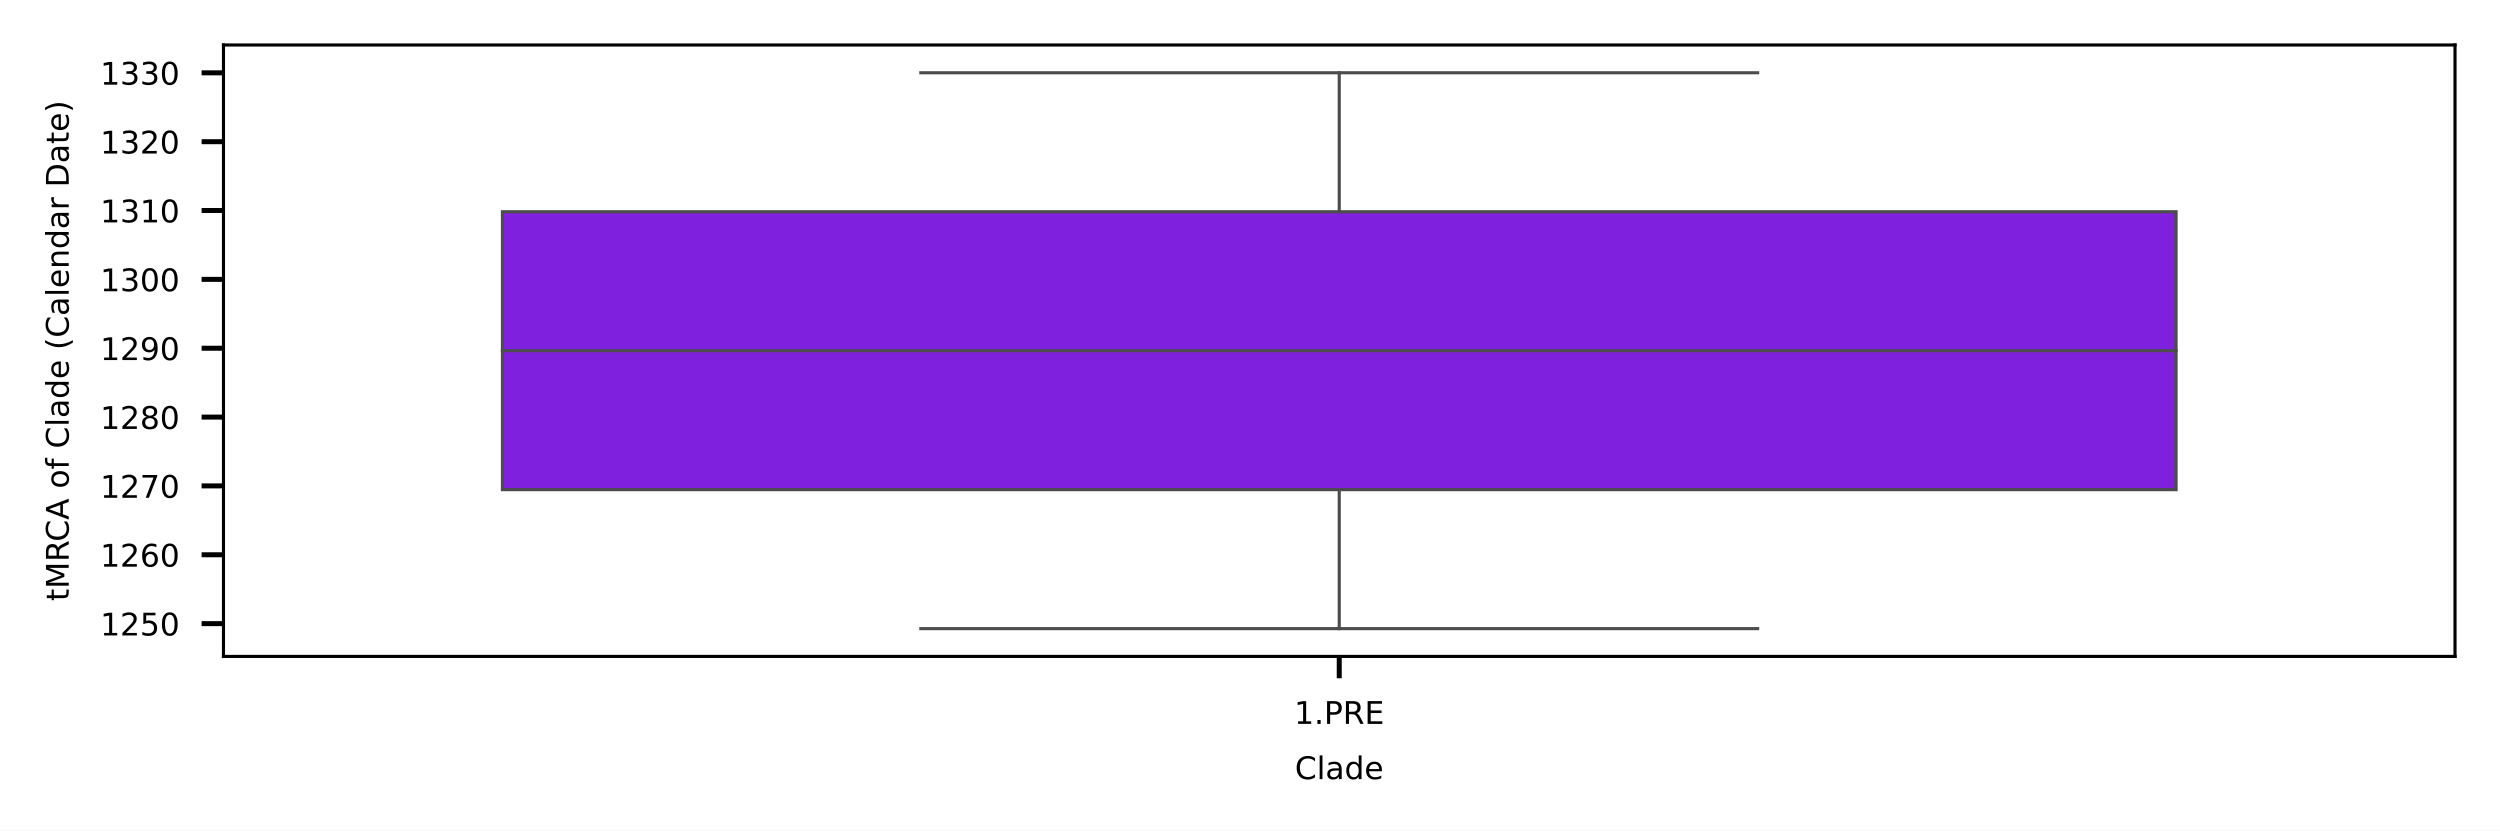
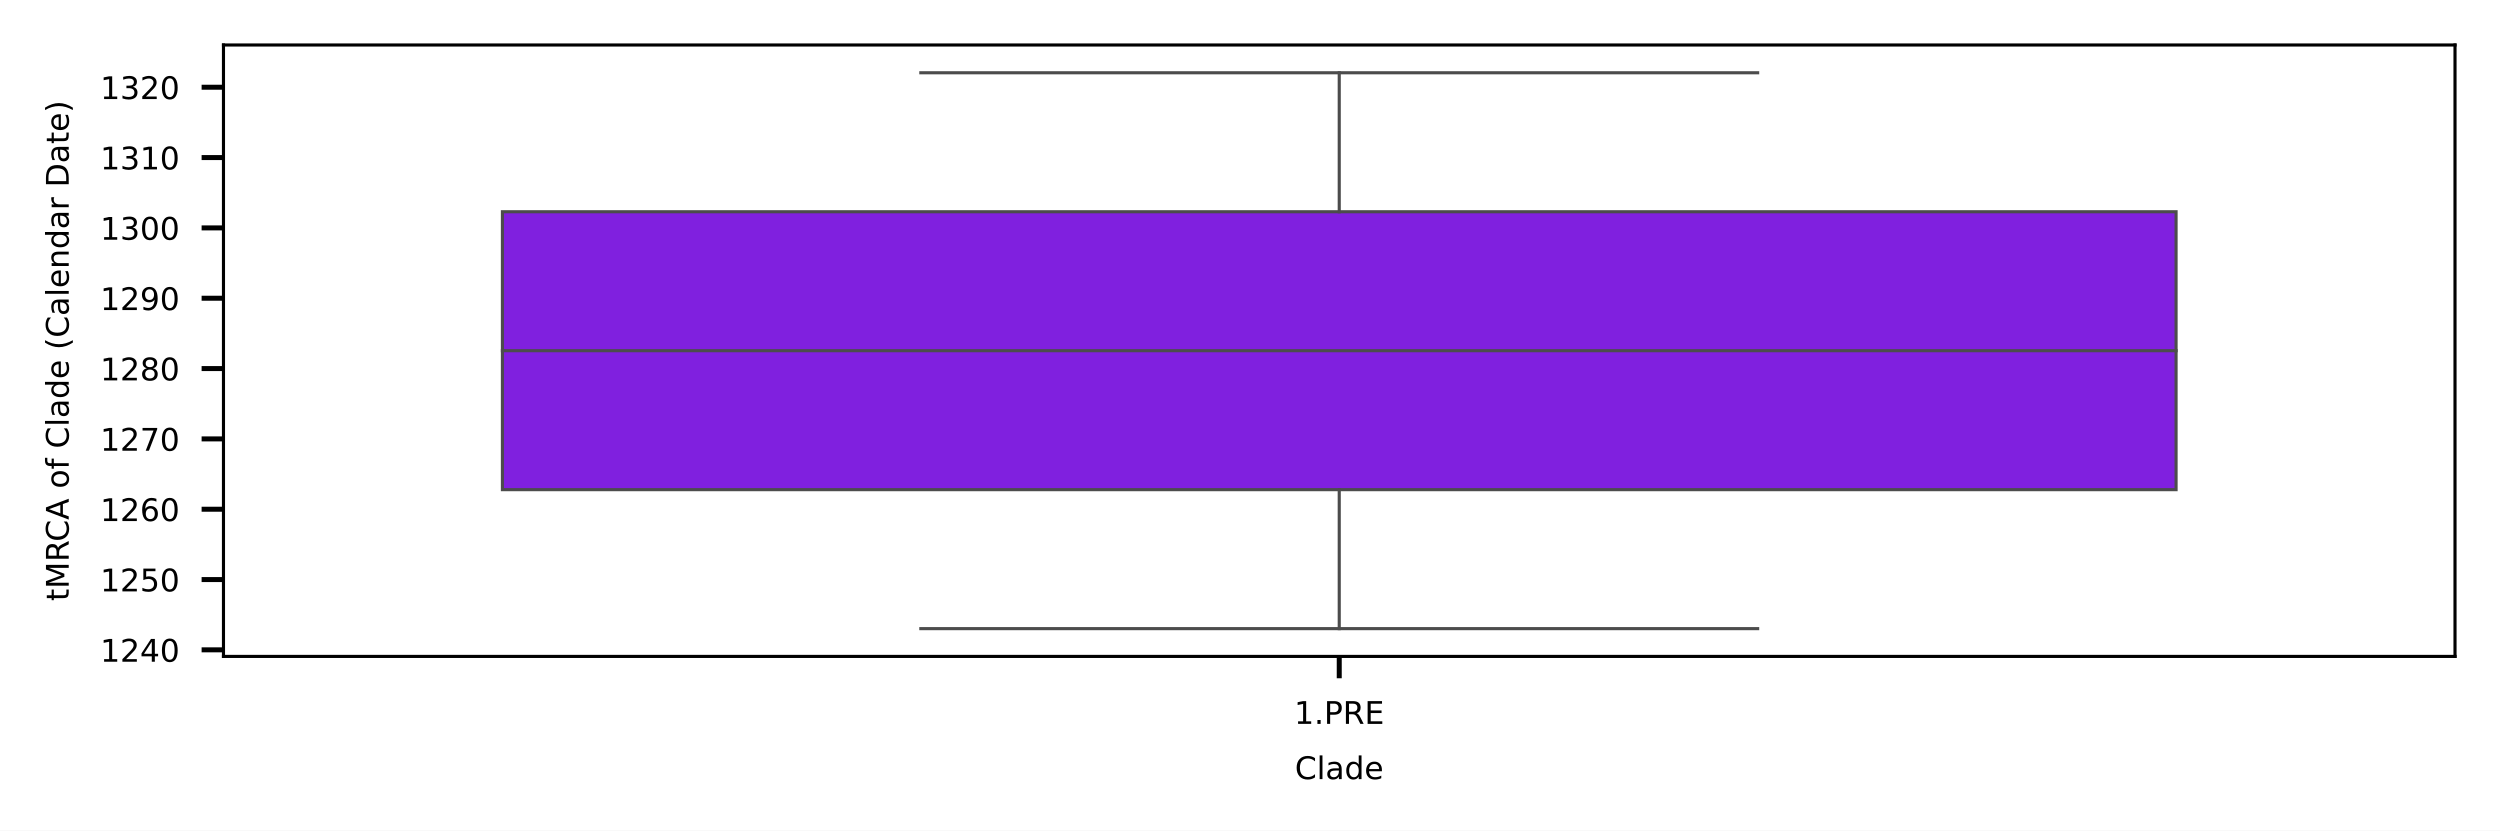
<svg xmlns="http://www.w3.org/2000/svg" xmlns:xlink="http://www.w3.org/1999/xlink" height="132.926pt" version="1.1" viewBox="0 0 400.084 132.926" width="400.084pt">
  <defs>
    <style type="text/css">*{stroke-linecap:butt;stroke-linejoin:round;}</style>
  </defs>
  <g id="figure_1">
    <g id="patch_1">
      <path d="M 0 132.926  L 400.084 132.926  L 400.084 0  L 0 0  z " style="fill:#ffffff;" />
    </g>
    <g id="axes_1">
      <g id="patch_2">
        <path d="M 35.764 105.048  L 392.884 105.048  L 392.884 7.2  L 35.764 7.2  z " style="fill:#ffffff;" />
      </g>
      <g id="patch_3">
-         <path clip-path="url(#pfd4098497e)" d="M 80.404 78.362  L 348.244 78.362  L 348.244 33.886  L 80.404 33.886  L 80.404 78.362  z " style="fill:#8020df;stroke:#4c4c4c;stroke-linejoin:miter;stroke-width:0.5;" />
+         <path clip-path="url(#p36f38aa4d9)" d="M 80.404 78.362  L 348.244 78.362  L 348.244 33.886  L 80.404 33.886  L 80.404 78.362  z " style="fill:#8020df;stroke:#4c4c4c;stroke-linejoin:miter;stroke-width:0.5;" />
      </g>
      <g id="matplotlib.axis_1">
        <g id="xtick_1">
          <g id="line2d_1">
            <defs>
-               <path d="M 0 0  L 0 3.5  " id="m0a983acd90" style="stroke:#000000;stroke-width:0.8;" />
+               <path d="M 0 0  L 0 3.5  " id="ma4efc29a77" style="stroke:#000000;stroke-width:0.8;" />
            </defs>
            <g>
-               <use style="stroke:#000000;stroke-width:0.8;" x="214.324" xlink:href="#m0a983acd90" y="105.048" />
+               <use style="stroke:#000000;stroke-width:0.8;" x="214.324" xlink:href="#ma4efc29a77" y="105.048" />
            </g>
          </g>
          <g id="text_1">
            <g transform="translate(207.1147 115.8472)scale(0.05 -0.05)">
              <defs>
                <path d="M 12.406 8.297  L 28.516 8.297  L 28.516 63.922  L 10.984 60.406  L 10.984 69.391  L 28.422 72.906  L 38.281 72.906  L 38.281 8.297  L 54.391 8.297  L 54.391 0  L 12.406 0  z " id="DejaVuSans-49" />
                <path d="M 10.688 12.406  L 21 12.406  L 21 0  L 10.688 0  z " id="DejaVuSans-46" />
                <path d="M 19.672 64.797  L 19.672 37.406  L 32.078 37.406  Q 38.969 37.406 42.719 40.969  Q 46.484 44.531 46.484 51.125  Q 46.484 57.672 42.719 61.234  Q 38.969 64.797 32.078 64.797  z M 9.812 72.906  L 32.078 72.906  Q 44.344 72.906 50.609 67.359  Q 56.891 61.812 56.891 51.125  Q 56.891 40.328 50.609 34.812  Q 44.344 29.297 32.078 29.297  L 19.672 29.297  L 19.672 0  L 9.812 0  z " id="DejaVuSans-80" />
                <path d="M 44.391 34.188  Q 47.562 33.109 50.562 29.594  Q 53.562 26.078 56.594 19.922  L 66.609 0  L 56 0  L 46.688 18.703  Q 43.062 26.031 39.672 28.422  Q 36.281 30.812 30.422 30.812  L 19.672 30.812  L 19.672 0  L 9.812 0  L 9.812 72.906  L 32.078 72.906  Q 44.578 72.906 50.734 67.672  Q 56.891 62.453 56.891 51.906  Q 56.891 45.016 53.688 40.469  Q 50.484 35.938 44.391 34.188  z M 19.672 64.797  L 19.672 38.922  L 32.078 38.922  Q 39.203 38.922 42.844 42.219  Q 46.484 45.516 46.484 51.906  Q 46.484 58.297 42.844 61.547  Q 39.203 64.797 32.078 64.797  z " id="DejaVuSans-82" />
                <path d="M 9.812 72.906  L 55.906 72.906  L 55.906 64.594  L 19.672 64.594  L 19.672 43.016  L 54.391 43.016  L 54.391 34.719  L 19.672 34.719  L 19.672 8.297  L 56.781 8.297  L 56.781 0  L 9.812 0  z " id="DejaVuSans-69" />
              </defs>
              <use xlink:href="#DejaVuSans-49" />
              <use x="63.623" xlink:href="#DejaVuSans-46" />
              <use x="95.41" xlink:href="#DejaVuSans-80" />
              <use x="155.713" xlink:href="#DejaVuSans-82" />
              <use x="225.195" xlink:href="#DejaVuSans-69" />
            </g>
          </g>
        </g>
        <g id="text_2">
          <g transform="translate(207.2264 124.6863)scale(0.05 -0.05)">
            <defs>
              <path d="M 64.406 67.281  L 64.406 56.891  Q 59.422 61.531 53.781 63.812  Q 48.141 66.109 41.797 66.109  Q 29.297 66.109 22.656 58.469  Q 16.016 50.828 16.016 36.375  Q 16.016 21.969 22.656 14.328  Q 29.297 6.688 41.797 6.688  Q 48.141 6.688 53.781 8.984  Q 59.422 11.281 64.406 15.922  L 64.406 5.609  Q 59.234 2.094 53.438 0.328  Q 47.656 -1.422 41.219 -1.422  Q 24.656 -1.422 15.125 8.703  Q 5.609 18.844 5.609 36.375  Q 5.609 53.953 15.125 64.078  Q 24.656 74.219 41.219 74.219  Q 47.75 74.219 53.531 72.484  Q 59.328 70.75 64.406 67.281  z " id="DejaVuSans-67" />
              <path d="M 9.422 75.984  L 18.406 75.984  L 18.406 0  L 9.422 0  z " id="DejaVuSans-108" />
              <path d="M 34.281 27.484  Q 23.391 27.484 19.188 25  Q 14.984 22.516 14.984 16.5  Q 14.984 11.719 18.141 8.906  Q 21.297 6.109 26.703 6.109  Q 34.188 6.109 38.703 11.406  Q 43.219 16.703 43.219 25.484  L 43.219 27.484  z M 52.203 31.203  L 52.203 0  L 43.219 0  L 43.219 8.297  Q 40.141 3.328 35.547 0.953  Q 30.953 -1.422 24.312 -1.422  Q 15.922 -1.422 10.953 3.297  Q 6 8.016 6 15.922  Q 6 25.141 12.172 29.828  Q 18.359 34.516 30.609 34.516  L 43.219 34.516  L 43.219 35.406  Q 43.219 41.609 39.141 45  Q 35.062 48.391 27.688 48.391  Q 23 48.391 18.547 47.266  Q 14.109 46.141 10.016 43.891  L 10.016 52.203  Q 14.938 54.109 19.578 55.047  Q 24.219 56 28.609 56  Q 40.484 56 46.344 49.844  Q 52.203 43.703 52.203 31.203  z " id="DejaVuSans-97" />
              <path d="M 45.406 46.391  L 45.406 75.984  L 54.391 75.984  L 54.391 0  L 45.406 0  L 45.406 8.203  Q 42.578 3.328 38.25 0.953  Q 33.938 -1.422 27.875 -1.422  Q 17.969 -1.422 11.734 6.484  Q 5.516 14.406 5.516 27.297  Q 5.516 40.188 11.734 48.094  Q 17.969 56 27.875 56  Q 33.938 56 38.25 53.625  Q 42.578 51.266 45.406 46.391  z M 14.797 27.297  Q 14.797 17.391 18.875 11.75  Q 22.953 6.109 30.078 6.109  Q 37.203 6.109 41.297 11.75  Q 45.406 17.391 45.406 27.297  Q 45.406 37.203 41.297 42.844  Q 37.203 48.484 30.078 48.484  Q 22.953 48.484 18.875 42.844  Q 14.797 37.203 14.797 27.297  z " id="DejaVuSans-100" />
              <path d="M 56.203 29.594  L 56.203 25.203  L 14.891 25.203  Q 15.484 15.922 20.484 11.062  Q 25.484 6.203 34.422 6.203  Q 39.594 6.203 44.453 7.469  Q 49.312 8.734 54.109 11.281  L 54.109 2.781  Q 49.266 0.734 44.188 -0.344  Q 39.109 -1.422 33.891 -1.422  Q 20.797 -1.422 13.156 6.188  Q 5.516 13.812 5.516 26.812  Q 5.516 40.234 12.766 48.109  Q 20.016 56 32.328 56  Q 43.359 56 49.781 48.891  Q 56.203 41.797 56.203 29.594  z M 47.219 32.234  Q 47.125 39.594 43.094 43.984  Q 39.062 48.391 32.422 48.391  Q 24.906 48.391 20.391 44.141  Q 15.875 39.891 15.188 32.172  z " id="DejaVuSans-101" />
            </defs>
            <use xlink:href="#DejaVuSans-67" />
            <use x="69.824" xlink:href="#DejaVuSans-108" />
            <use x="97.607" xlink:href="#DejaVuSans-97" />
            <use x="158.887" xlink:href="#DejaVuSans-100" />
            <use x="222.363" xlink:href="#DejaVuSans-101" />
          </g>
        </g>
      </g>
      <g id="matplotlib.axis_2">
        <g id="ytick_1">
          <g id="line2d_2">
            <defs>
-               <path d="M 0 0  L -3.5 0  " id="mf06f596cf0" style="stroke:#000000;stroke-width:0.8;" />
+               <path d="M 0 0  L -3.5 0  " id="m77f65a06dc" style="stroke:#000000;stroke-width:0.8;" />
            </defs>
            <g>
-               <use style="stroke:#000000;stroke-width:0.8;" x="35.764" xlink:href="#mf06f596cf0" y="99.801" />
+               <use style="stroke:#000000;stroke-width:0.8;" x="35.764" xlink:href="#m77f65a06dc" y="104" />
            </g>
          </g>
          <g id="text_3">
-             <g transform="translate(16.03906 101.701)scale(0.05 -0.05)">
+             <g transform="translate(16.03906 105.8994)scale(0.05 -0.05)">
              <defs>
                <path d="M 19.188 8.297  L 53.609 8.297  L 53.609 0  L 7.328 0  L 7.328 8.297  Q 12.938 14.109 22.625 23.891  Q 32.328 33.688 34.812 36.531  Q 39.547 41.844 41.422 45.531  Q 43.312 49.219 43.312 52.781  Q 43.312 58.594 39.234 62.25  Q 35.156 65.922 28.609 65.922  Q 23.969 65.922 18.812 64.312  Q 13.672 62.703 7.812 59.422  L 7.812 69.391  Q 13.766 71.781 18.938 73  Q 24.125 74.219 28.422 74.219  Q 39.75 74.219 46.484 68.547  Q 53.219 62.891 53.219 53.422  Q 53.219 48.922 51.531 44.891  Q 49.859 40.875 45.406 35.406  Q 44.188 33.984 37.641 27.219  Q 31.109 20.453 19.188 8.297  z " id="DejaVuSans-50" />
-                 <path d="M 10.797 72.906  L 49.516 72.906  L 49.516 64.594  L 19.828 64.594  L 19.828 46.734  Q 21.969 47.469 24.109 47.828  Q 26.266 48.188 28.422 48.188  Q 40.625 48.188 47.75 41.5  Q 54.891 34.812 54.891 23.391  Q 54.891 11.625 47.562 5.094  Q 40.234 -1.422 26.906 -1.422  Q 22.312 -1.422 17.547 -0.641  Q 12.797 0.141 7.719 1.703  L 7.719 11.625  Q 12.109 9.234 16.797 8.062  Q 21.484 6.891 26.703 6.891  Q 35.156 6.891 40.078 11.328  Q 45.016 15.766 45.016 23.391  Q 45.016 31 40.078 35.438  Q 35.156 39.891 26.703 39.891  Q 22.75 39.891 18.812 39.016  Q 14.891 38.141 10.797 36.281  z " id="DejaVuSans-53" />
+                 <path d="M 37.797 64.312  L 12.891 25.391  L 37.797 25.391  z M 35.203 72.906  L 47.609 72.906  L 47.609 25.391  L 58.016 25.391  L 58.016 17.188  L 47.609 17.188  L 47.609 0  L 37.797 0  L 37.797 17.188  L 4.891 17.188  L 4.891 26.703  z " id="DejaVuSans-52" />
                <path d="M 31.781 66.406  Q 24.172 66.406 20.328 58.906  Q 16.5 51.422 16.5 36.375  Q 16.5 21.391 20.328 13.891  Q 24.172 6.391 31.781 6.391  Q 39.453 6.391 43.281 13.891  Q 47.125 21.391 47.125 36.375  Q 47.125 51.422 43.281 58.906  Q 39.453 66.406 31.781 66.406  z M 31.781 74.219  Q 44.047 74.219 50.516 64.516  Q 56.984 54.828 56.984 36.375  Q 56.984 17.969 50.516 8.266  Q 44.047 -1.422 31.781 -1.422  Q 19.531 -1.422 13.062 8.266  Q 6.594 17.969 6.594 36.375  Q 6.594 54.828 13.062 64.516  Q 19.531 74.219 31.781 74.219  z " id="DejaVuSans-48" />
              </defs>
              <use xlink:href="#DejaVuSans-49" />
              <use x="63.623" xlink:href="#DejaVuSans-50" />
-               <use x="127.246" xlink:href="#DejaVuSans-53" />
+               <use x="127.246" xlink:href="#DejaVuSans-52" />
              <use x="190.869" xlink:href="#DejaVuSans-48" />
            </g>
          </g>
        </g>
        <g id="ytick_2">
          <g id="line2d_3">
            <g>
-               <use style="stroke:#000000;stroke-width:0.8;" x="35.764" xlink:href="#mf06f596cf0" y="88.783" />
+               <use style="stroke:#000000;stroke-width:0.8;" x="35.764" xlink:href="#m77f65a06dc" y="92.745" />
            </g>
          </g>
          <g id="text_4">
-             <g transform="translate(16.03906 90.68242)scale(0.05 -0.05)">
-               <defs>
-                 <path d="M 33.016 40.375  Q 26.375 40.375 22.484 35.828  Q 18.609 31.297 18.609 23.391  Q 18.609 15.531 22.484 10.953  Q 26.375 6.391 33.016 6.391  Q 39.656 6.391 43.531 10.953  Q 47.406 15.531 47.406 23.391  Q 47.406 31.297 43.531 35.828  Q 39.656 40.375 33.016 40.375  z M 52.594 71.297  L 52.594 62.312  Q 48.875 64.062 45.094 64.984  Q 41.312 65.922 37.594 65.922  Q 27.828 65.922 22.672 59.328  Q 17.531 52.734 16.797 39.406  Q 19.672 43.656 24.016 45.922  Q 28.375 48.188 33.594 48.188  Q 44.578 48.188 50.953 41.516  Q 57.328 34.859 57.328 23.391  Q 57.328 12.156 50.688 5.359  Q 44.047 -1.422 33.016 -1.422  Q 20.359 -1.422 13.672 8.266  Q 6.984 17.969 6.984 36.375  Q 6.984 53.656 15.188 63.938  Q 23.391 74.219 37.203 74.219  Q 40.922 74.219 44.703 73.484  Q 48.484 72.75 52.594 71.297  z " id="DejaVuSans-54" />
-               </defs>
-               <use xlink:href="#DejaVuSans-49" />
-               <use x="63.623" xlink:href="#DejaVuSans-50" />
-               <use x="127.246" xlink:href="#DejaVuSans-54" />
+             <g transform="translate(16.03906 94.64431)scale(0.05 -0.05)">
+               <defs>
+                 <path d="M 10.797 72.906  L 49.516 72.906  L 49.516 64.594  L 19.828 64.594  L 19.828 46.734  Q 21.969 47.469 24.109 47.828  Q 26.266 48.188 28.422 48.188  Q 40.625 48.188 47.75 41.5  Q 54.891 34.812 54.891 23.391  Q 54.891 11.625 47.562 5.094  Q 40.234 -1.422 26.906 -1.422  Q 22.312 -1.422 17.547 -0.641  Q 12.797 0.141 7.719 1.703  L 7.719 11.625  Q 12.109 9.234 16.797 8.062  Q 21.484 6.891 26.703 6.891  Q 35.156 6.891 40.078 11.328  Q 45.016 15.766 45.016 23.391  Q 45.016 31 40.078 35.438  Q 35.156 39.891 26.703 39.891  Q 22.75 39.891 18.812 39.016  Q 14.891 38.141 10.797 36.281  z " id="DejaVuSans-53" />
+               </defs>
+               <use xlink:href="#DejaVuSans-49" />
+               <use x="63.623" xlink:href="#DejaVuSans-50" />
+               <use x="127.246" xlink:href="#DejaVuSans-53" />
              <use x="190.869" xlink:href="#DejaVuSans-48" />
            </g>
          </g>
        </g>
        <g id="ytick_3">
          <g id="line2d_4">
            <g>
-               <use style="stroke:#000000;stroke-width:0.8;" x="35.764" xlink:href="#mf06f596cf0" y="77.764" />
+               <use style="stroke:#000000;stroke-width:0.8;" x="35.764" xlink:href="#m77f65a06dc" y="81.49" />
            </g>
          </g>
          <g id="text_5">
-             <g transform="translate(16.03906 79.66388)scale(0.05 -0.05)">
-               <defs>
-                 <path d="M 8.203 72.906  L 55.078 72.906  L 55.078 68.703  L 28.609 0  L 18.312 0  L 43.219 64.594  L 8.203 64.594  z " id="DejaVuSans-55" />
-               </defs>
-               <use xlink:href="#DejaVuSans-49" />
-               <use x="63.623" xlink:href="#DejaVuSans-50" />
-               <use x="127.246" xlink:href="#DejaVuSans-55" />
+             <g transform="translate(16.03906 83.38925)scale(0.05 -0.05)">
+               <defs>
+                 <path d="M 33.016 40.375  Q 26.375 40.375 22.484 35.828  Q 18.609 31.297 18.609 23.391  Q 18.609 15.531 22.484 10.953  Q 26.375 6.391 33.016 6.391  Q 39.656 6.391 43.531 10.953  Q 47.406 15.531 47.406 23.391  Q 47.406 31.297 43.531 35.828  Q 39.656 40.375 33.016 40.375  z M 52.594 71.297  L 52.594 62.312  Q 48.875 64.062 45.094 64.984  Q 41.312 65.922 37.594 65.922  Q 27.828 65.922 22.672 59.328  Q 17.531 52.734 16.797 39.406  Q 19.672 43.656 24.016 45.922  Q 28.375 48.188 33.594 48.188  Q 44.578 48.188 50.953 41.516  Q 57.328 34.859 57.328 23.391  Q 57.328 12.156 50.688 5.359  Q 44.047 -1.422 33.016 -1.422  Q 20.359 -1.422 13.672 8.266  Q 6.984 17.969 6.984 36.375  Q 6.984 53.656 15.188 63.938  Q 23.391 74.219 37.203 74.219  Q 40.922 74.219 44.703 73.484  Q 48.484 72.75 52.594 71.297  z " id="DejaVuSans-54" />
+               </defs>
+               <use xlink:href="#DejaVuSans-49" />
+               <use x="63.623" xlink:href="#DejaVuSans-50" />
+               <use x="127.246" xlink:href="#DejaVuSans-54" />
              <use x="190.869" xlink:href="#DejaVuSans-48" />
            </g>
          </g>
        </g>
        <g id="ytick_4">
          <g id="line2d_5">
            <g>
-               <use style="stroke:#000000;stroke-width:0.8;" x="35.764" xlink:href="#mf06f596cf0" y="66.746" />
+               <use style="stroke:#000000;stroke-width:0.8;" x="35.764" xlink:href="#m77f65a06dc" y="70.235" />
            </g>
          </g>
          <g id="text_6">
-             <g transform="translate(16.03906 68.64533)scale(0.05 -0.05)">
-               <defs>
-                 <path d="M 31.781 34.625  Q 24.75 34.625 20.719 30.859  Q 16.703 27.094 16.703 20.516  Q 16.703 13.922 20.719 10.156  Q 24.75 6.391 31.781 6.391  Q 38.812 6.391 42.859 10.172  Q 46.922 13.969 46.922 20.516  Q 46.922 27.094 42.891 30.859  Q 38.875 34.625 31.781 34.625  z M 21.922 38.812  Q 15.578 40.375 12.031 44.719  Q 8.5 49.078 8.5 55.328  Q 8.5 64.062 14.719 69.141  Q 20.953 74.219 31.781 74.219  Q 42.672 74.219 48.875 69.141  Q 55.078 64.062 55.078 55.328  Q 55.078 49.078 51.531 44.719  Q 48 40.375 41.703 38.812  Q 48.828 37.156 52.797 32.312  Q 56.781 27.484 56.781 20.516  Q 56.781 9.906 50.312 4.234  Q 43.844 -1.422 31.781 -1.422  Q 19.734 -1.422 13.25 4.234  Q 6.781 9.906 6.781 20.516  Q 6.781 27.484 10.781 32.312  Q 14.797 37.156 21.922 38.812  z M 18.312 54.391  Q 18.312 48.734 21.844 45.562  Q 25.391 42.391 31.781 42.391  Q 38.141 42.391 41.719 45.562  Q 45.312 48.734 45.312 54.391  Q 45.312 60.062 41.719 63.234  Q 38.141 66.406 31.781 66.406  Q 25.391 66.406 21.844 63.234  Q 18.312 60.062 18.312 54.391  z " id="DejaVuSans-56" />
-               </defs>
-               <use xlink:href="#DejaVuSans-49" />
-               <use x="63.623" xlink:href="#DejaVuSans-50" />
-               <use x="127.246" xlink:href="#DejaVuSans-56" />
+             <g transform="translate(16.03906 72.13418)scale(0.05 -0.05)">
+               <defs>
+                 <path d="M 8.203 72.906  L 55.078 72.906  L 55.078 68.703  L 28.609 0  L 18.312 0  L 43.219 64.594  L 8.203 64.594  z " id="DejaVuSans-55" />
+               </defs>
+               <use xlink:href="#DejaVuSans-49" />
+               <use x="63.623" xlink:href="#DejaVuSans-50" />
+               <use x="127.246" xlink:href="#DejaVuSans-55" />
              <use x="190.869" xlink:href="#DejaVuSans-48" />
            </g>
          </g>
        </g>
        <g id="ytick_5">
          <g id="line2d_6">
            <g>
-               <use style="stroke:#000000;stroke-width:0.8;" x="35.764" xlink:href="#mf06f596cf0" y="55.727" />
+               <use style="stroke:#000000;stroke-width:0.8;" x="35.764" xlink:href="#m77f65a06dc" y="58.98" />
            </g>
          </g>
          <g id="text_7">
-             <g transform="translate(16.03906 57.62678)scale(0.05 -0.05)">
-               <defs>
-                 <path d="M 10.984 1.516  L 10.984 10.5  Q 14.703 8.734 18.5 7.812  Q 22.312 6.891 25.984 6.891  Q 35.75 6.891 40.891 13.453  Q 46.047 20.016 46.781 33.406  Q 43.953 29.203 39.594 26.953  Q 35.25 24.703 29.984 24.703  Q 19.047 24.703 12.672 31.312  Q 6.297 37.938 6.297 49.422  Q 6.297 60.641 12.938 67.422  Q 19.578 74.219 30.609 74.219  Q 43.266 74.219 49.922 64.516  Q 56.594 54.828 56.594 36.375  Q 56.594 19.141 48.406 8.859  Q 40.234 -1.422 26.422 -1.422  Q 22.703 -1.422 18.891 -0.688  Q 15.094 0.047 10.984 1.516  z M 30.609 32.422  Q 37.25 32.422 41.125 36.953  Q 45.016 41.5 45.016 49.422  Q 45.016 57.281 41.125 61.844  Q 37.25 66.406 30.609 66.406  Q 23.969 66.406 20.094 61.844  Q 16.219 57.281 16.219 49.422  Q 16.219 41.5 20.094 36.953  Q 23.969 32.422 30.609 32.422  z " id="DejaVuSans-57" />
-               </defs>
-               <use xlink:href="#DejaVuSans-49" />
-               <use x="63.623" xlink:href="#DejaVuSans-50" />
-               <use x="127.246" xlink:href="#DejaVuSans-57" />
+             <g transform="translate(16.03906 60.87911)scale(0.05 -0.05)">
+               <defs>
+                 <path d="M 31.781 34.625  Q 24.75 34.625 20.719 30.859  Q 16.703 27.094 16.703 20.516  Q 16.703 13.922 20.719 10.156  Q 24.75 6.391 31.781 6.391  Q 38.812 6.391 42.859 10.172  Q 46.922 13.969 46.922 20.516  Q 46.922 27.094 42.891 30.859  Q 38.875 34.625 31.781 34.625  z M 21.922 38.812  Q 15.578 40.375 12.031 44.719  Q 8.5 49.078 8.5 55.328  Q 8.5 64.062 14.719 69.141  Q 20.953 74.219 31.781 74.219  Q 42.672 74.219 48.875 69.141  Q 55.078 64.062 55.078 55.328  Q 55.078 49.078 51.531 44.719  Q 48 40.375 41.703 38.812  Q 48.828 37.156 52.797 32.312  Q 56.781 27.484 56.781 20.516  Q 56.781 9.906 50.312 4.234  Q 43.844 -1.422 31.781 -1.422  Q 19.734 -1.422 13.25 4.234  Q 6.781 9.906 6.781 20.516  Q 6.781 27.484 10.781 32.312  Q 14.797 37.156 21.922 38.812  z M 18.312 54.391  Q 18.312 48.734 21.844 45.562  Q 25.391 42.391 31.781 42.391  Q 38.141 42.391 41.719 45.562  Q 45.312 48.734 45.312 54.391  Q 45.312 60.062 41.719 63.234  Q 38.141 66.406 31.781 66.406  Q 25.391 66.406 21.844 63.234  Q 18.312 60.062 18.312 54.391  z " id="DejaVuSans-56" />
+               </defs>
+               <use xlink:href="#DejaVuSans-49" />
+               <use x="63.623" xlink:href="#DejaVuSans-50" />
+               <use x="127.246" xlink:href="#DejaVuSans-56" />
              <use x="190.869" xlink:href="#DejaVuSans-48" />
            </g>
          </g>
        </g>
        <g id="ytick_6">
          <g id="line2d_7">
            <g>
-               <use style="stroke:#000000;stroke-width:0.8;" x="35.764" xlink:href="#mf06f596cf0" y="44.709" />
+               <use style="stroke:#000000;stroke-width:0.8;" x="35.764" xlink:href="#m77f65a06dc" y="47.724" />
            </g>
          </g>
          <g id="text_8">
-             <g transform="translate(16.03906 46.60824)scale(0.05 -0.05)">
+             <g transform="translate(16.03906 49.62404)scale(0.05 -0.05)">
+               <defs>
+                 <path d="M 10.984 1.516  L 10.984 10.5  Q 14.703 8.734 18.5 7.812  Q 22.312 6.891 25.984 6.891  Q 35.75 6.891 40.891 13.453  Q 46.047 20.016 46.781 33.406  Q 43.953 29.203 39.594 26.953  Q 35.25 24.703 29.984 24.703  Q 19.047 24.703 12.672 31.312  Q 6.297 37.938 6.297 49.422  Q 6.297 60.641 12.938 67.422  Q 19.578 74.219 30.609 74.219  Q 43.266 74.219 49.922 64.516  Q 56.594 54.828 56.594 36.375  Q 56.594 19.141 48.406 8.859  Q 40.234 -1.422 26.422 -1.422  Q 22.703 -1.422 18.891 -0.688  Q 15.094 0.047 10.984 1.516  z M 30.609 32.422  Q 37.25 32.422 41.125 36.953  Q 45.016 41.5 45.016 49.422  Q 45.016 57.281 41.125 61.844  Q 37.25 66.406 30.609 66.406  Q 23.969 66.406 20.094 61.844  Q 16.219 57.281 16.219 49.422  Q 16.219 41.5 20.094 36.953  Q 23.969 32.422 30.609 32.422  z " id="DejaVuSans-57" />
+               </defs>
+               <use xlink:href="#DejaVuSans-49" />
+               <use x="63.623" xlink:href="#DejaVuSans-50" />
+               <use x="127.246" xlink:href="#DejaVuSans-57" />
+               <use x="190.869" xlink:href="#DejaVuSans-48" />
+             </g>
+           </g>
+         </g>
+         <g id="ytick_7">
+           <g id="line2d_8">
+             <g>
+               <use style="stroke:#000000;stroke-width:0.8;" x="35.764" xlink:href="#m77f65a06dc" y="36.469" />
+             </g>
+           </g>
+           <g id="text_9">
+             <g transform="translate(16.03906 38.36897)scale(0.05 -0.05)">
              <defs>
                <path d="M 40.578 39.312  Q 47.656 37.797 51.625 33  Q 55.609 28.219 55.609 21.188  Q 55.609 10.406 48.188 4.484  Q 40.766 -1.422 27.094 -1.422  Q 22.516 -1.422 17.656 -0.516  Q 12.797 0.391 7.625 2.203  L 7.625 11.719  Q 11.719 9.328 16.594 8.109  Q 21.484 6.891 26.812 6.891  Q 36.078 6.891 40.938 10.547  Q 45.797 14.203 45.797 21.188  Q 45.797 27.641 41.281 31.266  Q 36.766 34.906 28.719 34.906  L 20.219 34.906  L 20.219 43.016  L 29.109 43.016  Q 36.375 43.016 40.234 45.922  Q 44.094 48.828 44.094 54.297  Q 44.094 59.906 40.109 62.906  Q 36.141 65.922 28.719 65.922  Q 24.656 65.922 20.016 65.031  Q 15.375 64.156 9.812 62.312  L 9.812 71.094  Q 15.438 72.656 20.344 73.438  Q 25.25 74.219 29.594 74.219  Q 40.828 74.219 47.359 69.109  Q 53.906 64.016 53.906 55.328  Q 53.906 49.266 50.438 45.094  Q 46.969 40.922 40.578 39.312  z " id="DejaVuSans-51" />
              </defs>
              <use xlink:href="#DejaVuSans-49" />
              <use x="63.623" xlink:href="#DejaVuSans-51" />
              <use x="127.246" xlink:href="#DejaVuSans-48" />
              <use x="190.869" xlink:href="#DejaVuSans-48" />
            </g>
          </g>
        </g>
-         <g id="ytick_7">
-           <g id="line2d_8">
-             <g>
-               <use style="stroke:#000000;stroke-width:0.8;" x="35.764" xlink:href="#mf06f596cf0" y="33.69" />
-             </g>
-           </g>
-           <g id="text_9">
-             <g transform="translate(16.03906 35.58969)scale(0.05 -0.05)">
+         <g id="ytick_8">
+           <g id="line2d_9">
+             <g>
+               <use style="stroke:#000000;stroke-width:0.8;" x="35.764" xlink:href="#m77f65a06dc" y="25.214" />
+             </g>
+           </g>
+           <g id="text_10">
+             <g transform="translate(16.03906 27.11391)scale(0.05 -0.05)">
              <use xlink:href="#DejaVuSans-49" />
              <use x="63.623" xlink:href="#DejaVuSans-51" />
              <use x="127.246" xlink:href="#DejaVuSans-49" />
              <use x="190.869" xlink:href="#DejaVuSans-48" />
            </g>
          </g>
        </g>
-         <g id="ytick_8">
-           <g id="line2d_9">
-             <g>
-               <use style="stroke:#000000;stroke-width:0.8;" x="35.764" xlink:href="#mf06f596cf0" y="22.672" />
-             </g>
-           </g>
-           <g id="text_10">
-             <g transform="translate(16.03906 24.57115)scale(0.05 -0.05)">
+         <g id="ytick_9">
+           <g id="line2d_10">
+             <g>
+               <use style="stroke:#000000;stroke-width:0.8;" x="35.764" xlink:href="#m77f65a06dc" y="13.959" />
+             </g>
+           </g>
+           <g id="text_11">
+             <g transform="translate(16.03906 15.85884)scale(0.05 -0.05)">
              <use xlink:href="#DejaVuSans-49" />
              <use x="63.623" xlink:href="#DejaVuSans-51" />
              <use x="127.246" xlink:href="#DejaVuSans-50" />
-               <use x="190.869" xlink:href="#DejaVuSans-48" />
-             </g>
-           </g>
-         </g>
-         <g id="ytick_9">
-           <g id="line2d_10">
-             <g>
-               <use style="stroke:#000000;stroke-width:0.8;" x="35.764" xlink:href="#mf06f596cf0" y="11.653" />
-             </g>
-           </g>
-           <g id="text_11">
-             <g transform="translate(16.03906 13.5526)scale(0.05 -0.05)">
-               <use xlink:href="#DejaVuSans-49" />
-               <use x="63.623" xlink:href="#DejaVuSans-51" />
-               <use x="127.246" xlink:href="#DejaVuSans-51" />
              <use x="190.869" xlink:href="#DejaVuSans-48" />
            </g>
          </g>
        </g>
        <g id="text_12">
          <g transform="translate(10.99922 96.18259)rotate(-90)scale(0.05 -0.05)">
            <defs>
              <path d="M 18.312 70.219  L 18.312 54.688  L 36.812 54.688  L 36.812 47.703  L 18.312 47.703  L 18.312 18.016  Q 18.312 11.328 20.141 9.422  Q 21.969 7.516 27.594 7.516  L 36.812 7.516  L 36.812 0  L 27.594 0  Q 17.188 0 13.234 3.875  Q 9.281 7.766 9.281 18.016  L 9.281 47.703  L 2.688 47.703  L 2.688 54.688  L 9.281 54.688  L 9.281 70.219  z " id="DejaVuSans-116" />
              <path d="M 9.812 72.906  L 24.516 72.906  L 43.109 23.297  L 61.812 72.906  L 76.516 72.906  L 76.516 0  L 66.891 0  L 66.891 64.016  L 48.094 14.016  L 38.188 14.016  L 19.391 64.016  L 19.391 0  L 9.812 0  z " id="DejaVuSans-77" />
              <path d="M 34.188 63.188  L 20.797 26.906  L 47.609 26.906  z M 28.609 72.906  L 39.797 72.906  L 67.578 0  L 57.328 0  L 50.688 18.703  L 17.828 18.703  L 11.188 0  L 0.781 0  z " id="DejaVuSans-65" />
              <path id="DejaVuSans-32" />
              <path d="M 30.609 48.391  Q 23.391 48.391 19.188 42.75  Q 14.984 37.109 14.984 27.297  Q 14.984 17.484 19.156 11.844  Q 23.344 6.203 30.609 6.203  Q 37.797 6.203 41.984 11.859  Q 46.188 17.531 46.188 27.297  Q 46.188 37.016 41.984 42.703  Q 37.797 48.391 30.609 48.391  z M 30.609 56  Q 42.328 56 49.016 48.375  Q 55.719 40.766 55.719 27.297  Q 55.719 13.875 49.016 6.219  Q 42.328 -1.422 30.609 -1.422  Q 18.844 -1.422 12.172 6.219  Q 5.516 13.875 5.516 27.297  Q 5.516 40.766 12.172 48.375  Q 18.844 56 30.609 56  z " id="DejaVuSans-111" />
              <path d="M 37.109 75.984  L 37.109 68.5  L 28.516 68.5  Q 23.688 68.5 21.797 66.547  Q 19.922 64.594 19.922 59.516  L 19.922 54.688  L 34.719 54.688  L 34.719 47.703  L 19.922 47.703  L 19.922 0  L 10.891 0  L 10.891 47.703  L 2.297 47.703  L 2.297 54.688  L 10.891 54.688  L 10.891 58.5  Q 10.891 67.625 15.141 71.797  Q 19.391 75.984 28.609 75.984  z " id="DejaVuSans-102" />
              <path d="M 31 75.875  Q 24.469 64.656 21.281 53.656  Q 18.109 42.672 18.109 31.391  Q 18.109 20.125 21.312 9.062  Q 24.516 -2 31 -13.188  L 23.188 -13.188  Q 15.875 -1.703 12.234 9.375  Q 8.594 20.453 8.594 31.391  Q 8.594 42.281 12.203 53.312  Q 15.828 64.359 23.188 75.875  z " id="DejaVuSans-40" />
              <path d="M 54.891 33.016  L 54.891 0  L 45.906 0  L 45.906 32.719  Q 45.906 40.484 42.875 44.328  Q 39.844 48.188 33.797 48.188  Q 26.516 48.188 22.312 43.547  Q 18.109 38.922 18.109 30.906  L 18.109 0  L 9.078 0  L 9.078 54.688  L 18.109 54.688  L 18.109 46.188  Q 21.344 51.125 25.703 53.562  Q 30.078 56 35.797 56  Q 45.219 56 50.047 50.172  Q 54.891 44.344 54.891 33.016  z " id="DejaVuSans-110" />
              <path d="M 41.109 46.297  Q 39.594 47.172 37.812 47.578  Q 36.031 48 33.891 48  Q 26.266 48 22.188 43.047  Q 18.109 38.094 18.109 28.812  L 18.109 0  L 9.078 0  L 9.078 54.688  L 18.109 54.688  L 18.109 46.188  Q 20.953 51.172 25.484 53.578  Q 30.031 56 36.531 56  Q 37.453 56 38.578 55.875  Q 39.703 55.766 41.062 55.516  z " id="DejaVuSans-114" />
              <path d="M 19.672 64.797  L 19.672 8.109  L 31.594 8.109  Q 46.688 8.109 53.688 14.938  Q 60.688 21.781 60.688 36.531  Q 60.688 51.172 53.688 57.984  Q 46.688 64.797 31.594 64.797  z M 9.812 72.906  L 30.078 72.906  Q 51.266 72.906 61.172 64.094  Q 71.094 55.281 71.094 36.531  Q 71.094 17.672 61.125 8.828  Q 51.172 0 30.078 0  L 9.812 0  z " id="DejaVuSans-68" />
              <path d="M 8.016 75.875  L 15.828 75.875  Q 23.141 64.359 26.781 53.312  Q 30.422 42.281 30.422 31.391  Q 30.422 20.453 26.781 9.375  Q 23.141 -1.703 15.828 -13.188  L 8.016 -13.188  Q 14.5 -2 17.703 9.062  Q 20.906 20.125 20.906 31.391  Q 20.906 42.672 17.703 53.656  Q 14.5 64.656 8.016 75.875  z " id="DejaVuSans-41" />
            </defs>
            <use xlink:href="#DejaVuSans-116" />
            <use x="39.209" xlink:href="#DejaVuSans-77" />
            <use x="125.488" xlink:href="#DejaVuSans-82" />
            <use x="189.971" xlink:href="#DejaVuSans-67" />
            <use x="259.795" xlink:href="#DejaVuSans-65" />
            <use x="328.203" xlink:href="#DejaVuSans-32" />
            <use x="359.99" xlink:href="#DejaVuSans-111" />
            <use x="421.172" xlink:href="#DejaVuSans-102" />
            <use x="456.377" xlink:href="#DejaVuSans-32" />
            <use x="488.164" xlink:href="#DejaVuSans-67" />
            <use x="557.988" xlink:href="#DejaVuSans-108" />
            <use x="585.771" xlink:href="#DejaVuSans-97" />
            <use x="647.051" xlink:href="#DejaVuSans-100" />
            <use x="710.527" xlink:href="#DejaVuSans-101" />
            <use x="772.051" xlink:href="#DejaVuSans-32" />
            <use x="803.838" xlink:href="#DejaVuSans-40" />
            <use x="842.852" xlink:href="#DejaVuSans-67" />
            <use x="912.676" xlink:href="#DejaVuSans-97" />
            <use x="973.955" xlink:href="#DejaVuSans-108" />
            <use x="1001.738" xlink:href="#DejaVuSans-101" />
            <use x="1063.262" xlink:href="#DejaVuSans-110" />
            <use x="1126.641" xlink:href="#DejaVuSans-100" />
            <use x="1190.117" xlink:href="#DejaVuSans-97" />
            <use x="1251.396" xlink:href="#DejaVuSans-114" />
            <use x="1292.51" xlink:href="#DejaVuSans-32" />
            <use x="1324.297" xlink:href="#DejaVuSans-68" />
            <use x="1401.299" xlink:href="#DejaVuSans-97" />
            <use x="1462.578" xlink:href="#DejaVuSans-116" />
            <use x="1501.787" xlink:href="#DejaVuSans-101" />
            <use x="1563.311" xlink:href="#DejaVuSans-41" />
          </g>
        </g>
      </g>
      <g id="line2d_11">
-         <path clip-path="url(#pfd4098497e)" d="M 214.324 78.362  L 214.324 100.6  " style="fill:none;stroke:#4c4c4c;stroke-linecap:square;stroke-width:0.5;" />
+         <path clip-path="url(#p36f38aa4d9)" d="M 214.324 78.362  L 214.324 100.6  " style="fill:none;stroke:#4c4c4c;stroke-linecap:square;stroke-width:0.5;" />
      </g>
      <g id="line2d_12">
-         <path clip-path="url(#pfd4098497e)" d="M 214.324 33.886  L 214.324 11.648  " style="fill:none;stroke:#4c4c4c;stroke-linecap:square;stroke-width:0.5;" />
+         <path clip-path="url(#p36f38aa4d9)" d="M 214.324 33.886  L 214.324 11.648  " style="fill:none;stroke:#4c4c4c;stroke-linecap:square;stroke-width:0.5;" />
      </g>
      <g id="line2d_13">
-         <path clip-path="url(#pfd4098497e)" d="M 147.364 100.6  L 281.284 100.6  " style="fill:none;stroke:#4c4c4c;stroke-linecap:square;stroke-width:0.5;" />
+         <path clip-path="url(#p36f38aa4d9)" d="M 147.364 100.6  L 281.284 100.6  " style="fill:none;stroke:#4c4c4c;stroke-linecap:square;stroke-width:0.5;" />
      </g>
      <g id="line2d_14">
-         <path clip-path="url(#pfd4098497e)" d="M 147.364 11.648  L 281.284 11.648  " style="fill:none;stroke:#4c4c4c;stroke-linecap:square;stroke-width:0.5;" />
+         <path clip-path="url(#p36f38aa4d9)" d="M 147.364 11.648  L 281.284 11.648  " style="fill:none;stroke:#4c4c4c;stroke-linecap:square;stroke-width:0.5;" />
      </g>
      <g id="line2d_15" />
      <g id="line2d_16">
-         <path clip-path="url(#pfd4098497e)" d="M 80.404 56.124  L 348.244 56.124  " style="fill:none;stroke:#4c4c4c;stroke-linecap:square;stroke-width:0.5;" />
+         <path clip-path="url(#p36f38aa4d9)" d="M 80.404 56.124  L 348.244 56.124  " style="fill:none;stroke:#4c4c4c;stroke-linecap:square;stroke-width:0.5;" />
      </g>
      <g id="patch_4">
        <path d="M 35.764 105.048  L 35.764 7.2  " style="fill:none;stroke:#000000;stroke-linecap:square;stroke-linejoin:miter;stroke-width:0.5;" />
      </g>
      <g id="patch_5">
        <path d="M 392.884 105.048  L 392.884 7.2  " style="fill:none;stroke:#000000;stroke-linecap:square;stroke-linejoin:miter;stroke-width:0.5;" />
      </g>
      <g id="patch_6">
        <path d="M 35.764 105.048  L 392.884 105.048  " style="fill:none;stroke:#000000;stroke-linecap:square;stroke-linejoin:miter;stroke-width:0.5;" />
      </g>
      <g id="patch_7">
        <path d="M 35.764 7.2  L 392.884 7.2  " style="fill:none;stroke:#000000;stroke-linecap:square;stroke-linejoin:miter;stroke-width:0.5;" />
      </g>
    </g>
  </g>
  <defs>
-     <clipPath id="pfd4098497e">
+     <clipPath id="p36f38aa4d9">
      <rect height="97.848" width="357.12" x="35.764" y="7.2" />
    </clipPath>
  </defs>
</svg>
